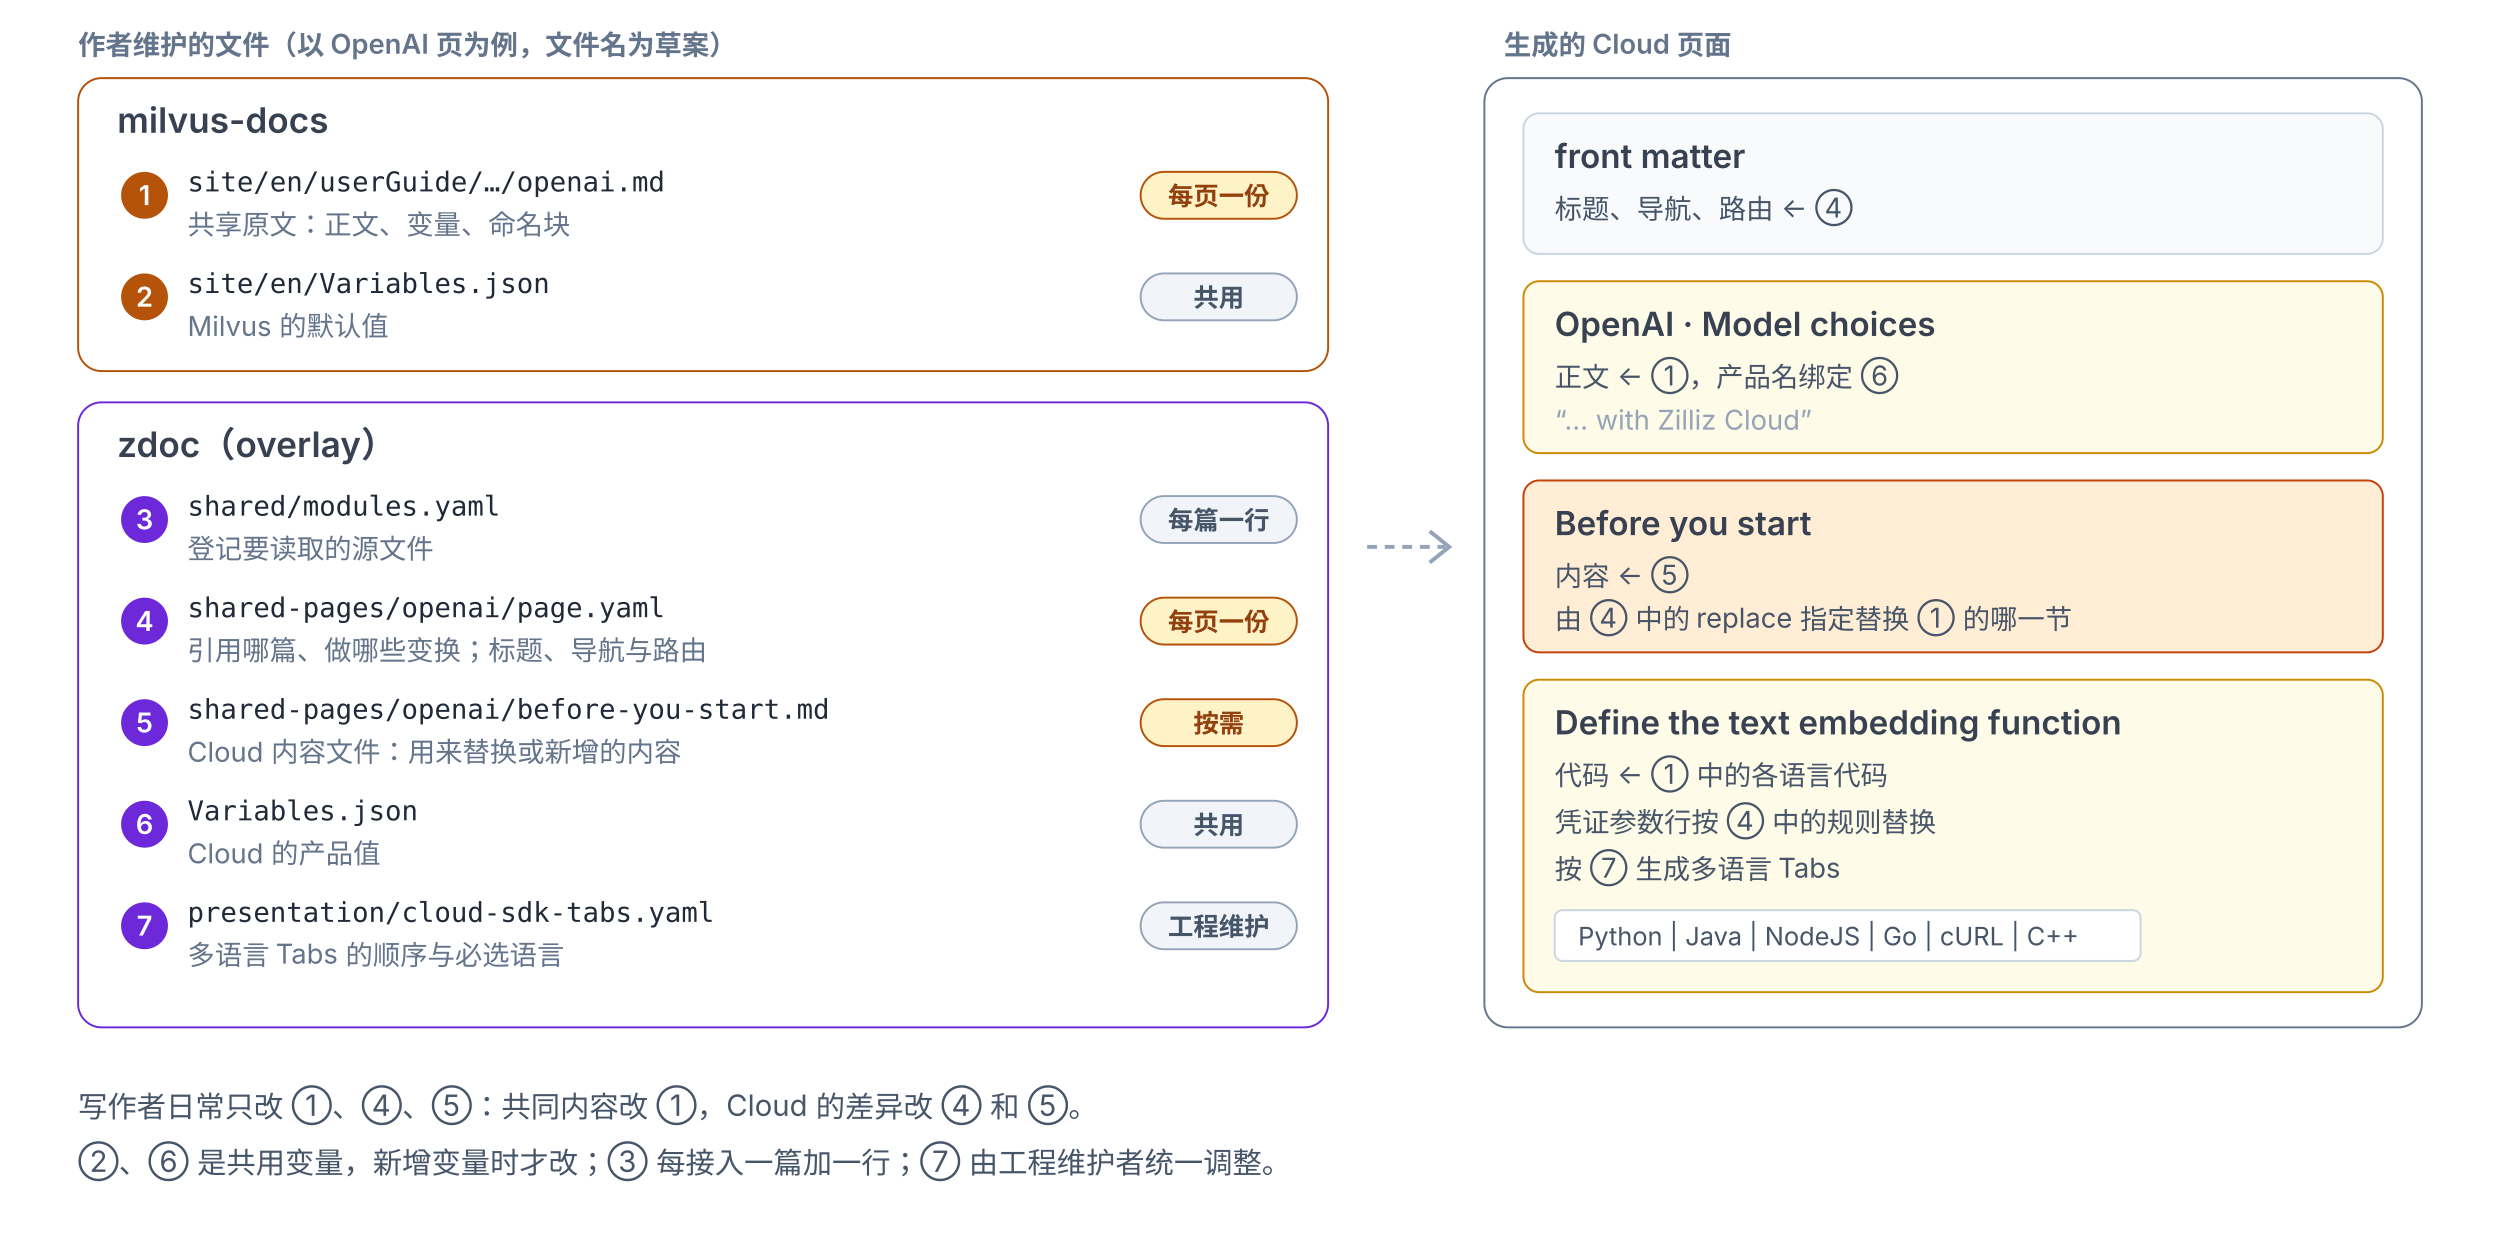
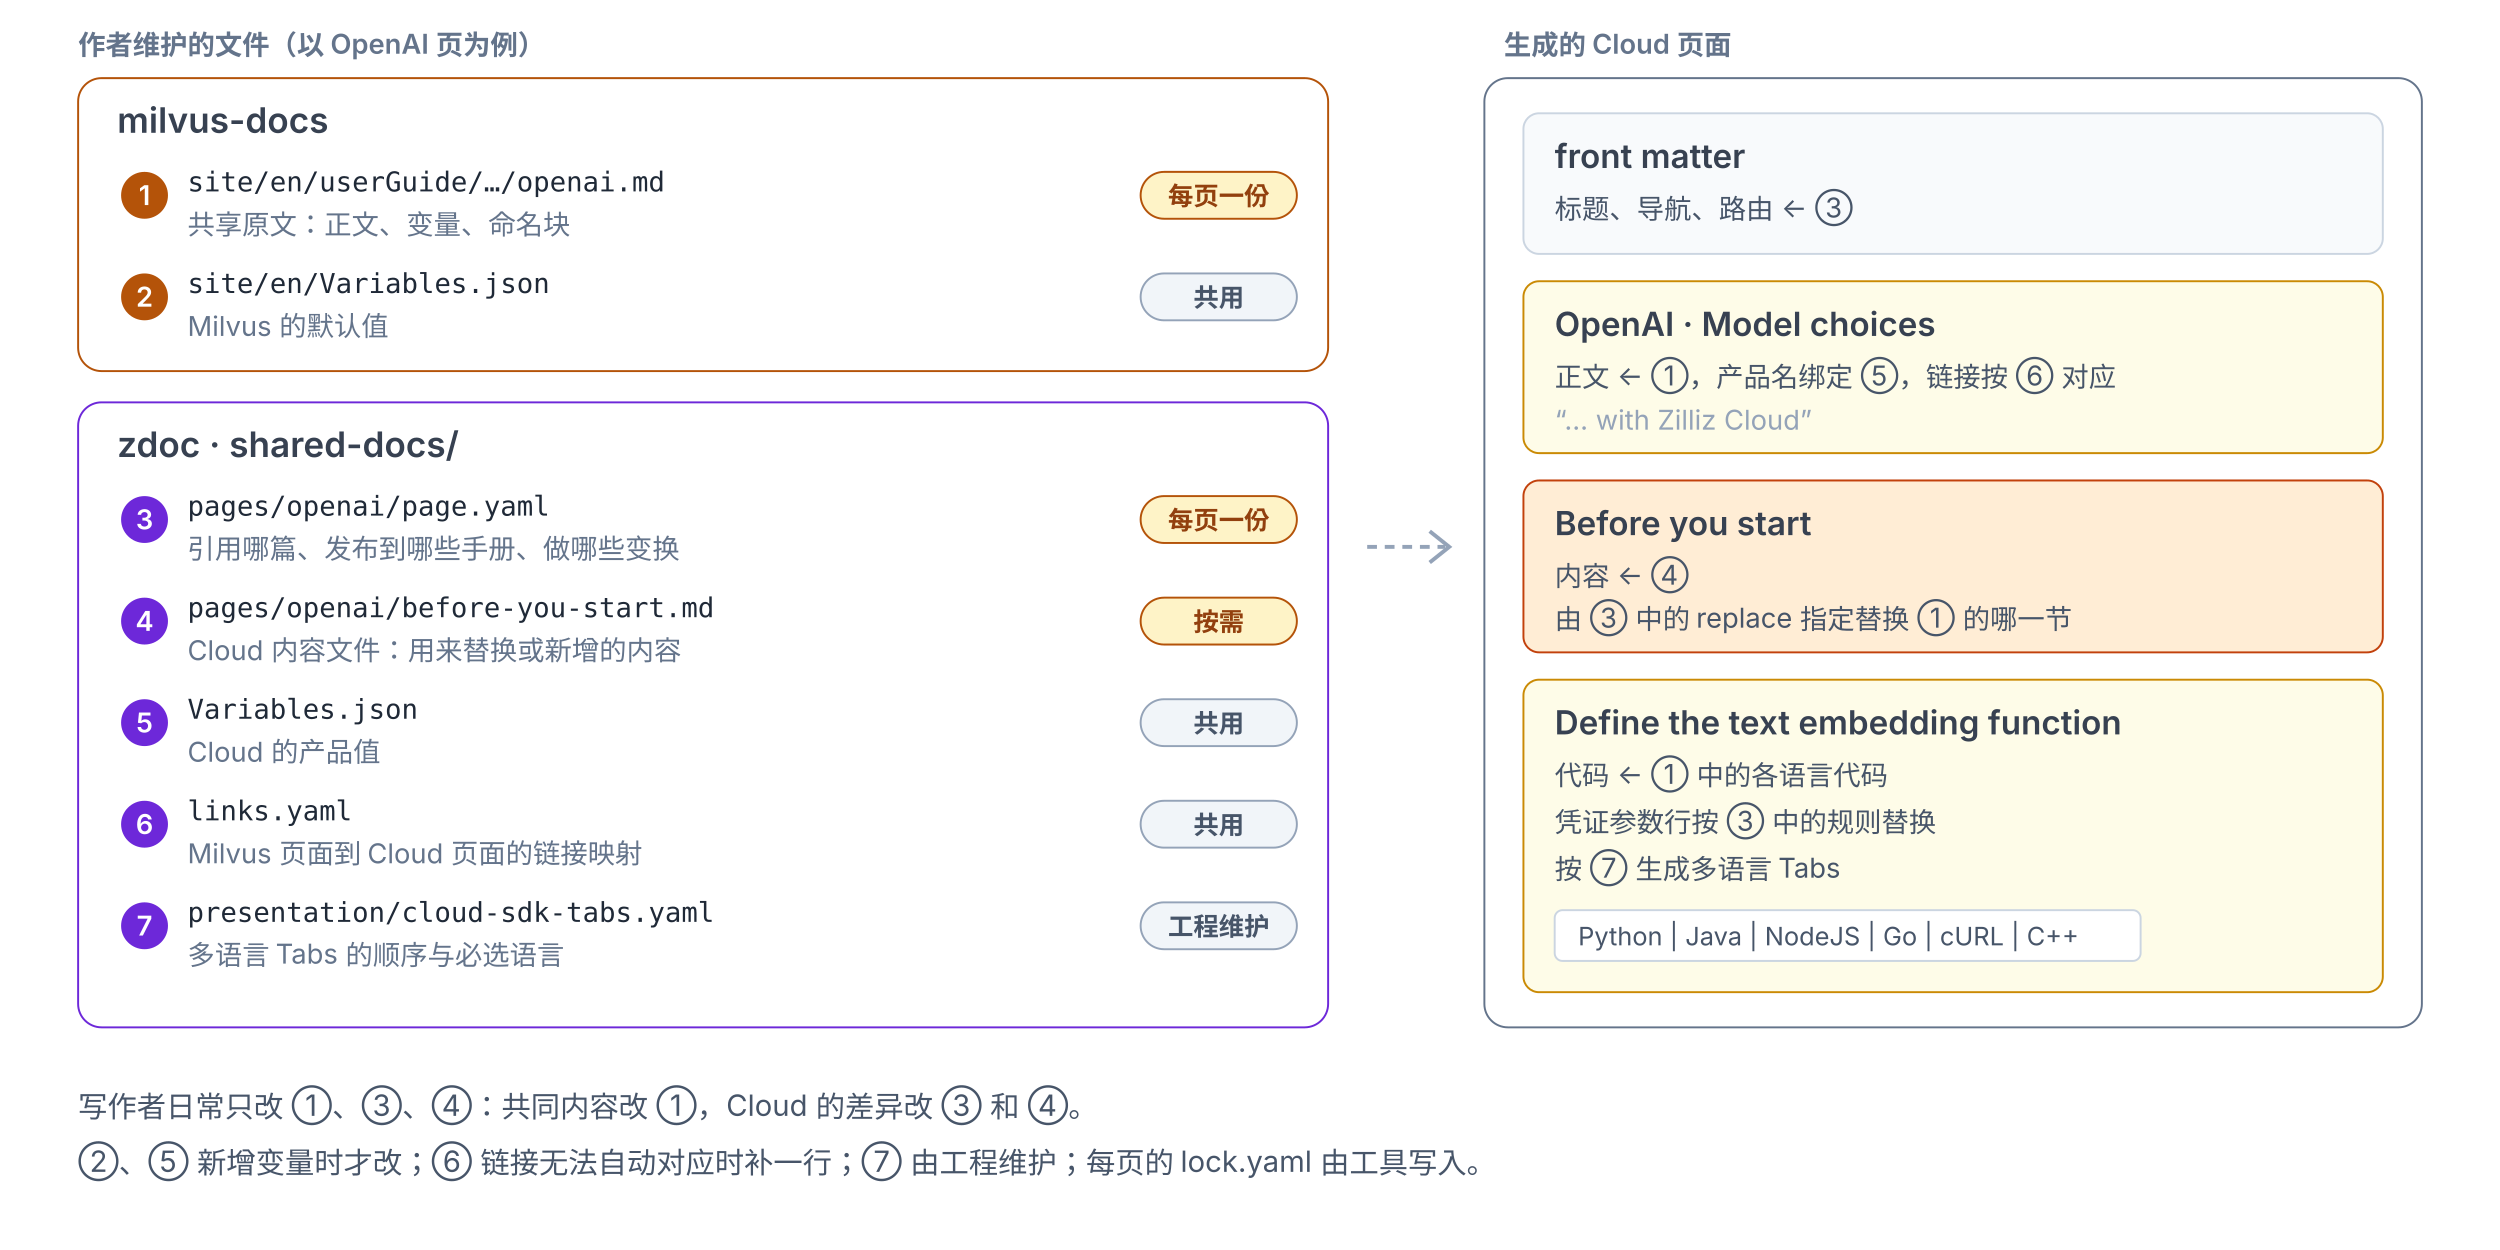
<svg xmlns="http://www.w3.org/2000/svg" width="768" height="384" viewBox="0 0 1280 640" role="img" aria-labelledby="title desc">
  <defs>
    <style>text{font-family:-apple-system,BlinkMacSystemFont,'PingFang SC','Microsoft YaHei',sans-serif;fill:#374151;}.grp{font-size:18px;font-weight:600;}.file{font-family:'SF Mono',Menlo,Consolas,monospace;font-size:14px;fill:#1f2937;}.d{font-size:14px;fill:#64748b;}.num{font-size:14px;font-weight:600;fill:#ffffff;text-anchor:middle;}.chip{font-size:13px;font-weight:600;text-anchor:middle;}.sec{font-size:17px;font-weight:600;}.from{font-size:14px;fill:#475569;}.note{font-size:15px;fill:#475569;}</style>
  </defs>
  <rect width="1280" height="640" fill="#ffffff" />
-   <text x="40" y="28" class="d" style="font-weight:600">作者维护的文件（以 OpenAI 页为例，文件名为草案）</text>
+   <text x="40" y="28" class="d" style="font-weight:600">作者维护的文件（以 OpenAI 页为例）</text>
  <text x="770" y="28" class="d" style="font-weight:600">生成的 Cloud 页面</text>
  <rect x="40" y="40" width="640" height="150" rx="12" fill="#ffffff" stroke="#b45309" />
  <text x="60" y="68" class="grp">milvus-docs</text>
  <g>
    <circle cx="74" cy="100" r="12" fill="#b45309" />
    <text x="74" y="105" class="num">1</text>
    <text x="96" y="98" class="file">site/en/userGuide/…/openai.md</text>
    <text x="96" y="120" class="d">共享原文：正文、变量、命名块</text>
    <rect x="584" y="88" width="80" height="24" rx="12" fill="#fef3c7" stroke="#b45309" />
    <text x="624" y="105" class="chip" style="fill:#92400e">每页一份</text>
  </g>
  <g>
    <circle cx="74" cy="152" r="12" fill="#b45309" />
    <text x="74" y="157" class="num">2</text>
    <text x="96" y="150" class="file">site/en/Variables.json</text>
    <text x="96" y="172" class="d">Milvus 的默认值</text>
    <rect x="584" y="140" width="80" height="24" rx="12" fill="#f1f5f9" stroke="#94a3b8" />
    <text x="624" y="157" class="chip" style="fill:#475569">共用</text>
  </g>
  <rect x="40" y="206" width="640" height="320" rx="12" fill="#ffffff" stroke="#6d28d9" />
-   <text x="60" y="234" class="grp">zdoc（overlay）</text>
+   <text x="60" y="234" class="grp">zdoc · shared-docs/</text>
  <g>
    <circle cx="74" cy="266" r="12" fill="#6d28d9" />
    <text x="74" y="271" class="num">3</text>
-     <text x="96" y="264" class="file">shared/modules.yaml</text>
-     <text x="96" y="286" class="d">登记要读取的源文件</text>
-     <rect x="584" y="254" width="80" height="24" rx="12" fill="#f1f5f9" stroke="#94a3b8" />
-     <text x="624" y="271" class="chip" style="fill:#475569">每篇一行</text>
+     <text x="96" y="264" class="file">pages/openai/page.yaml</text>
+     <text x="96" y="286" class="d">引用哪篇、发布到哪些手册、做哪些变换</text>
+     <rect x="584" y="254" width="80" height="24" rx="12" fill="#fef3c7" stroke="#b45309" />
+     <text x="624" y="271" class="chip" style="fill:#92400e">每页一份</text>
  </g>
  <g>
    <circle cx="74" cy="318" r="12" fill="#6d28d9" />
    <text x="74" y="323" class="num">4</text>
-     <text x="96" y="316" class="file">shared-pages/openai/page.yaml</text>
-     <text x="96" y="338" class="d">引用哪篇、做哪些变换；标题、导航与路由</text>
+     <text x="96" y="316" class="file">pages/openai/before-you-start.md</text>
+     <text x="96" y="338" class="d">Cloud 内容文件：用来替换或新增的内容</text>
    <rect x="584" y="306" width="80" height="24" rx="12" fill="#fef3c7" stroke="#b45309" />
-     <text x="624" y="323" class="chip" style="fill:#92400e">每页一份</text>
+     <text x="624" y="323" class="chip" style="fill:#92400e">按需</text>
  </g>
  <g>
    <circle cx="74" cy="370" r="12" fill="#6d28d9" />
    <text x="74" y="375" class="num">5</text>
-     <text x="96" y="368" class="file">shared-pages/openai/before-you-start.md</text>
-     <text x="96" y="390" class="d">Cloud 内容文件：用来替换或新增的内容</text>
-     <rect x="584" y="358" width="80" height="24" rx="12" fill="#fef3c7" stroke="#b45309" />
-     <text x="624" y="375" class="chip" style="fill:#92400e">按需</text>
+     <text x="96" y="368" class="file">Variables.json</text>
+     <text x="96" y="390" class="d">Cloud 的产品值</text>
+     <rect x="584" y="358" width="80" height="24" rx="12" fill="#f1f5f9" stroke="#94a3b8" />
+     <text x="624" y="375" class="chip" style="fill:#475569">共用</text>
  </g>
  <g>
    <circle cx="74" cy="422" r="12" fill="#6d28d9" />
    <text x="74" y="427" class="num">6</text>
-     <text x="96" y="420" class="file">Variables.json</text>
-     <text x="96" y="442" class="d">Cloud 的产品值</text>
+     <text x="96" y="420" class="file">links.yaml</text>
+     <text x="96" y="442" class="d">Milvus 页面到 Cloud 页面的链接映射</text>
    <rect x="584" y="410" width="80" height="24" rx="12" fill="#f1f5f9" stroke="#94a3b8" />
    <text x="624" y="427" class="chip" style="fill:#475569">共用</text>
  </g>
  <g>
    <circle cx="74" cy="474" r="12" fill="#6d28d9" />
    <text x="74" y="479" class="num">7</text>
    <text x="96" y="472" class="file">presentation/cloud-sdk-tabs.yaml</text>
    <text x="96" y="494" class="d">多语言 Tabs 的顺序与必选语言</text>
    <rect x="584" y="462" width="80" height="24" rx="12" fill="#f1f5f9" stroke="#94a3b8" />
    <text x="624" y="479" class="chip" style="fill:#475569">工程维护</text>
  </g>
  <path d="M700 280 H740" stroke="#94a3b8" stroke-width="2" stroke-dasharray="5 4" />
  <path d="M732 272 L742 280 L732 288" fill="none" stroke="#94a3b8" stroke-width="2" />
  <rect x="760" y="40" width="480" height="486" rx="12" fill="#ffffff" stroke="#64748b" />
  <rect x="780" y="58" width="440" height="72" rx="8" fill="#f8fafc" stroke="#cbd5e1" />
  <text x="796" y="86" class="sec">front matter</text>
-   <text x="796" y="112" class="from">标题、导航、路由 ← ④</text>
+   <text x="796" y="112" class="from">标题、导航、路由 ← ③</text>
  <rect x="780" y="144" width="440" height="88" rx="8" fill="#fefce8" stroke="#ca8a04" />
  <text x="796" y="172" class="sec">OpenAI · Model choices</text>
-   <text x="796" y="198" class="from">正文 ← ①，产品名绑定 ⑥</text>
+   <text x="796" y="198" class="from">正文 ← ①，产品名绑定 ⑤，链接按 ⑥ 对应</text>
  <text x="796" y="220" class="from" style="fill:#94a3b8">“… with Zilliz Cloud”</text>
  <rect x="780" y="246" width="440" height="88" rx="8" fill="#ffedd5" stroke="#c2410c" />
  <text x="796" y="274" class="sec">Before you start</text>
-   <text x="796" y="300" class="from">内容 ← ⑤</text>
-   <text x="796" y="322" class="from">由 ④ 中的 replace 指定替换 ① 的哪一节</text>
+   <text x="796" y="300" class="from">内容 ← ④</text>
+   <text x="796" y="322" class="from">由 ③ 中的 replace 指定替换 ① 的哪一节</text>
  <rect x="780" y="348" width="440" height="160" rx="8" fill="#fefce8" stroke="#ca8a04" />
  <text x="796" y="376" class="sec">Define the text embedding function</text>
  <text x="796" y="402" class="from">代码 ← ① 中的各语言代码</text>
-   <text x="796" y="426" class="from">凭证参数行按 ④ 中的规则替换</text>
+   <text x="796" y="426" class="from">凭证参数行按 ③ 中的规则替换</text>
  <text x="796" y="450" class="from">按 ⑦ 生成多语言 Tabs</text>
  <rect x="796" y="466" width="300" height="26" rx="4" fill="#ffffff" stroke="#cbd5e1" />
  <text x="808" y="484" class="from" style="font-size:13px">Python | Java | NodeJS | Go | cURL | C++</text>
-   <text x="40" y="572" class="note">写作者日常只改 ①、④、⑤：共同内容改 ①，Cloud 的差异改 ④ 和 ⑤。</text>
-   <text x="40" y="600" class="note">②、⑥ 是共用变量，新增变量时才改；③ 每接入一篇加一行；⑦ 由工程维护者统一调整。</text>
+   <text x="40" y="572" class="note">写作者日常只改 ①、③、④：共同内容改 ①，Cloud 的差异改 ③ 和 ④。</text>
+   <text x="40" y="600" class="note">②、⑤ 新增变量时才改；⑥ 链接无法自动对应时补一行；⑦ 由工程维护；每页的 lock.yaml 由工具写入。</text>
</svg>
